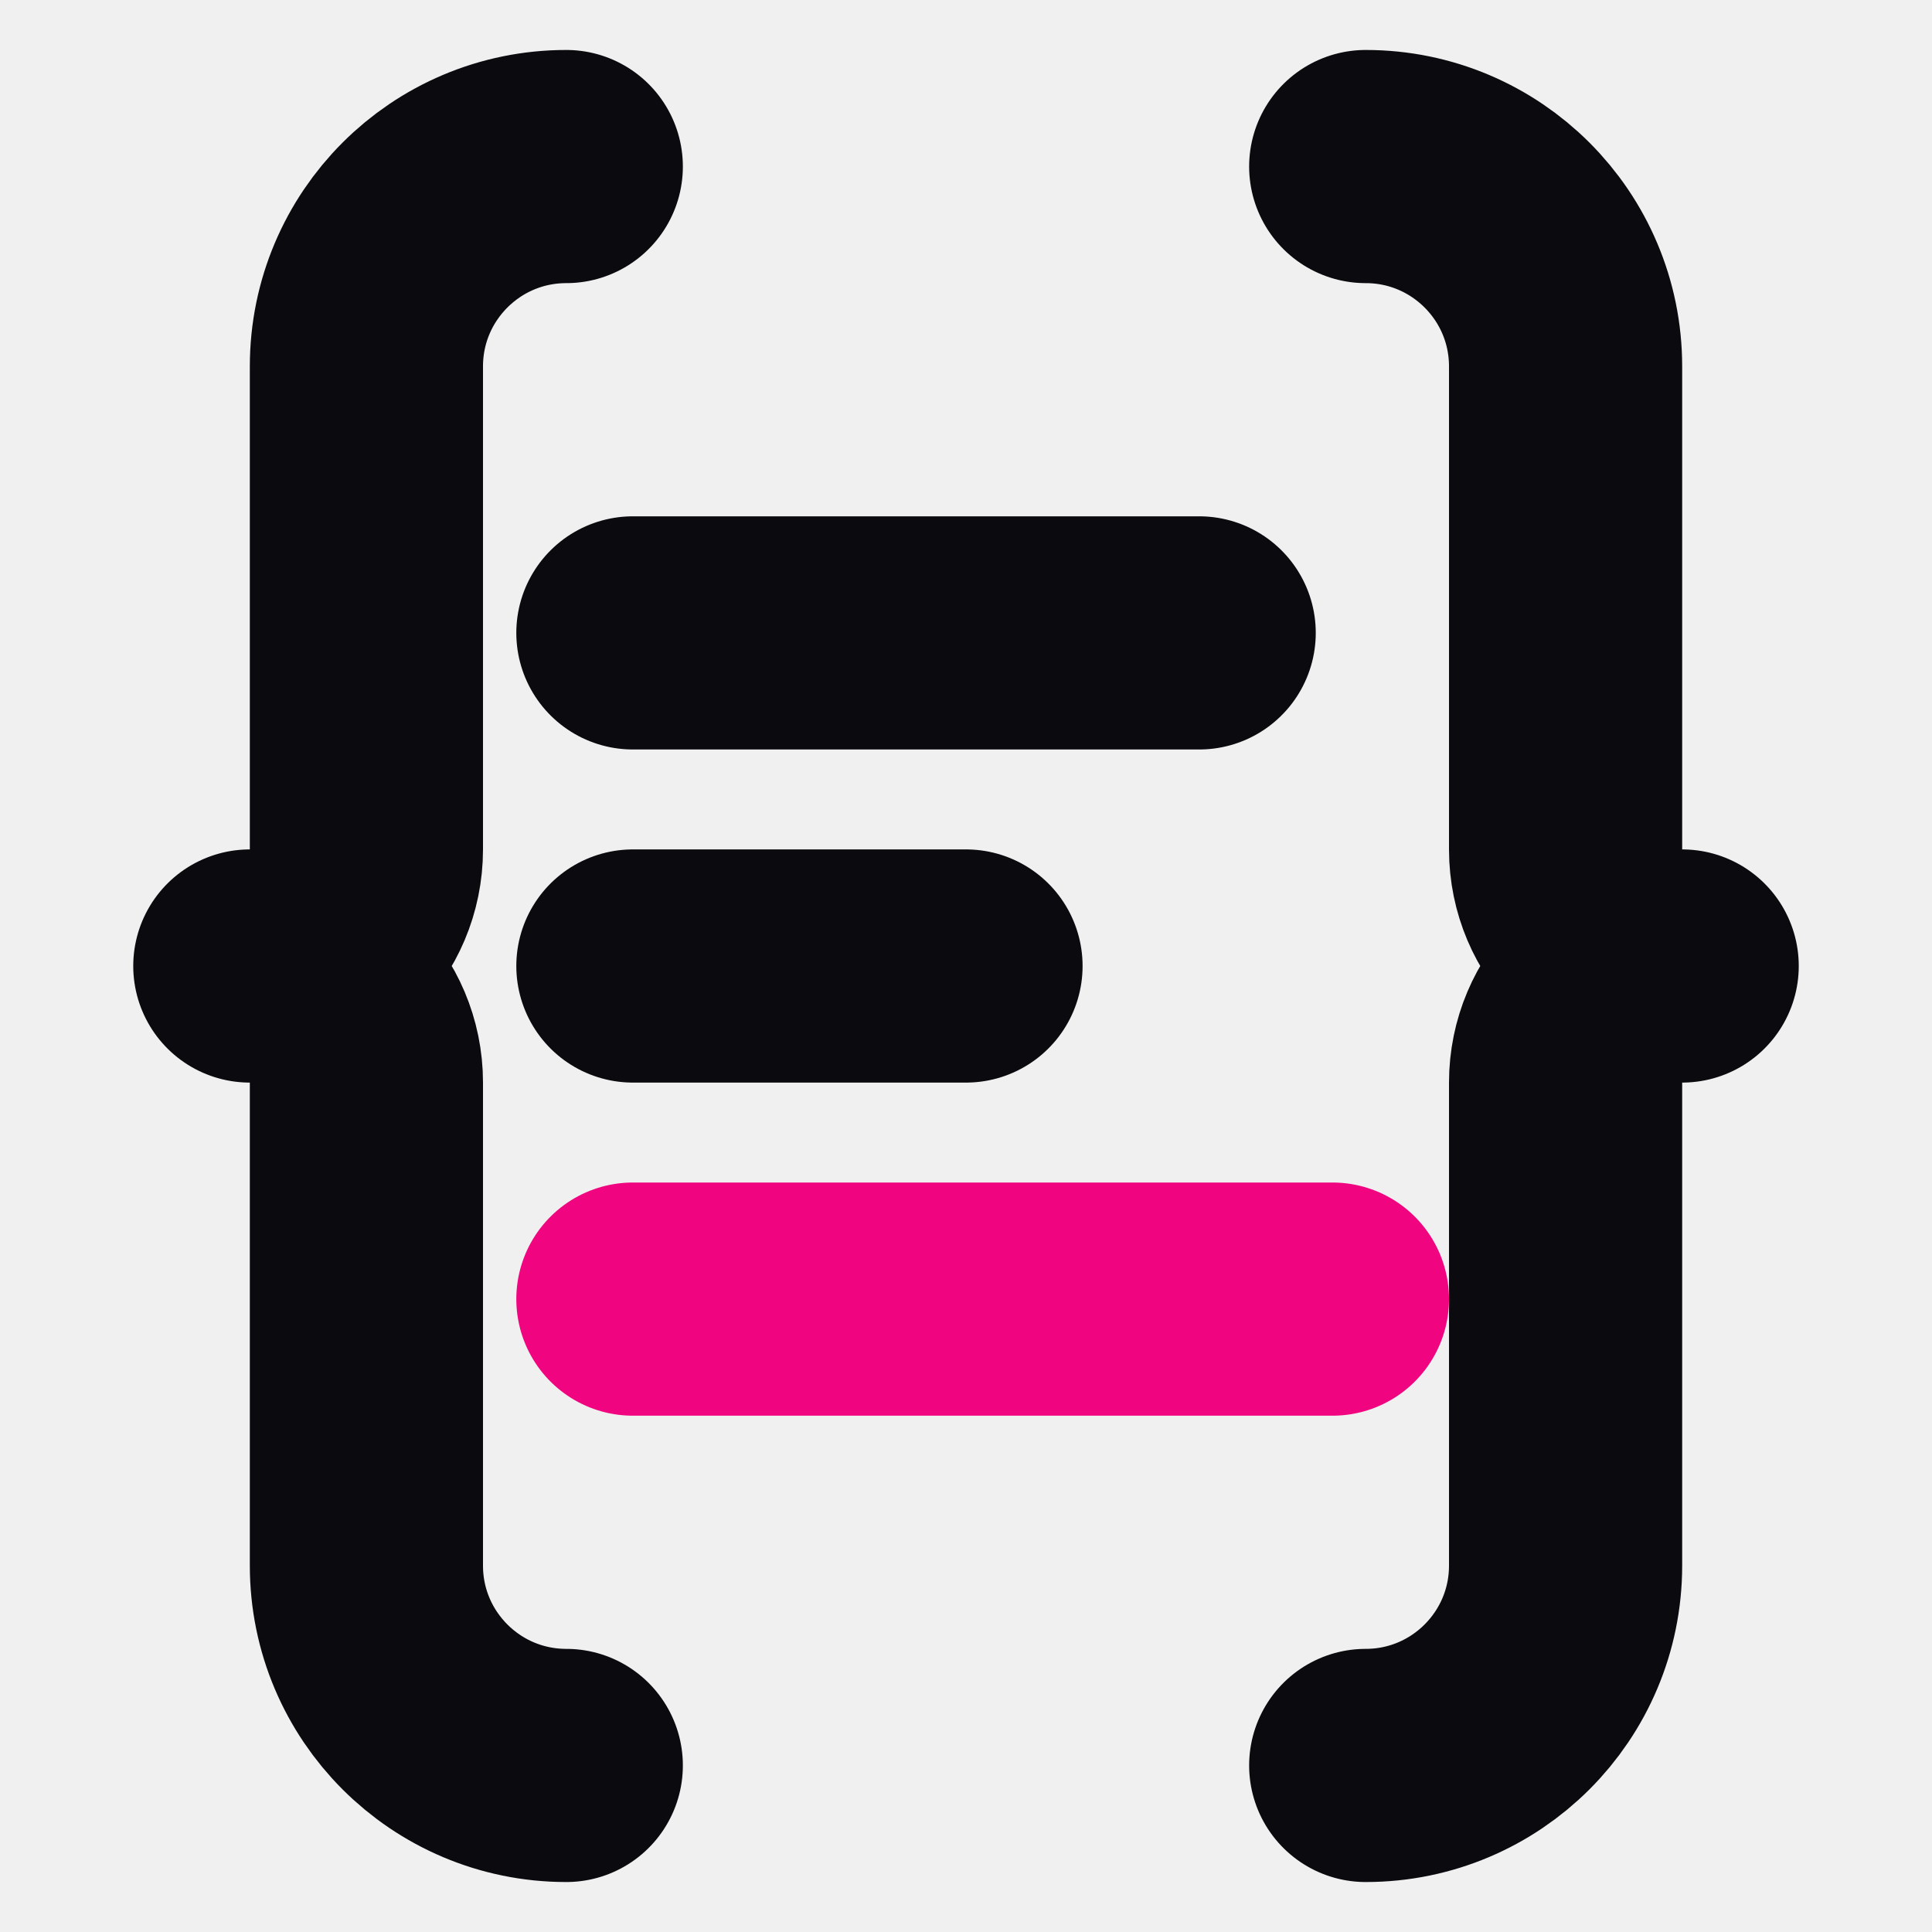
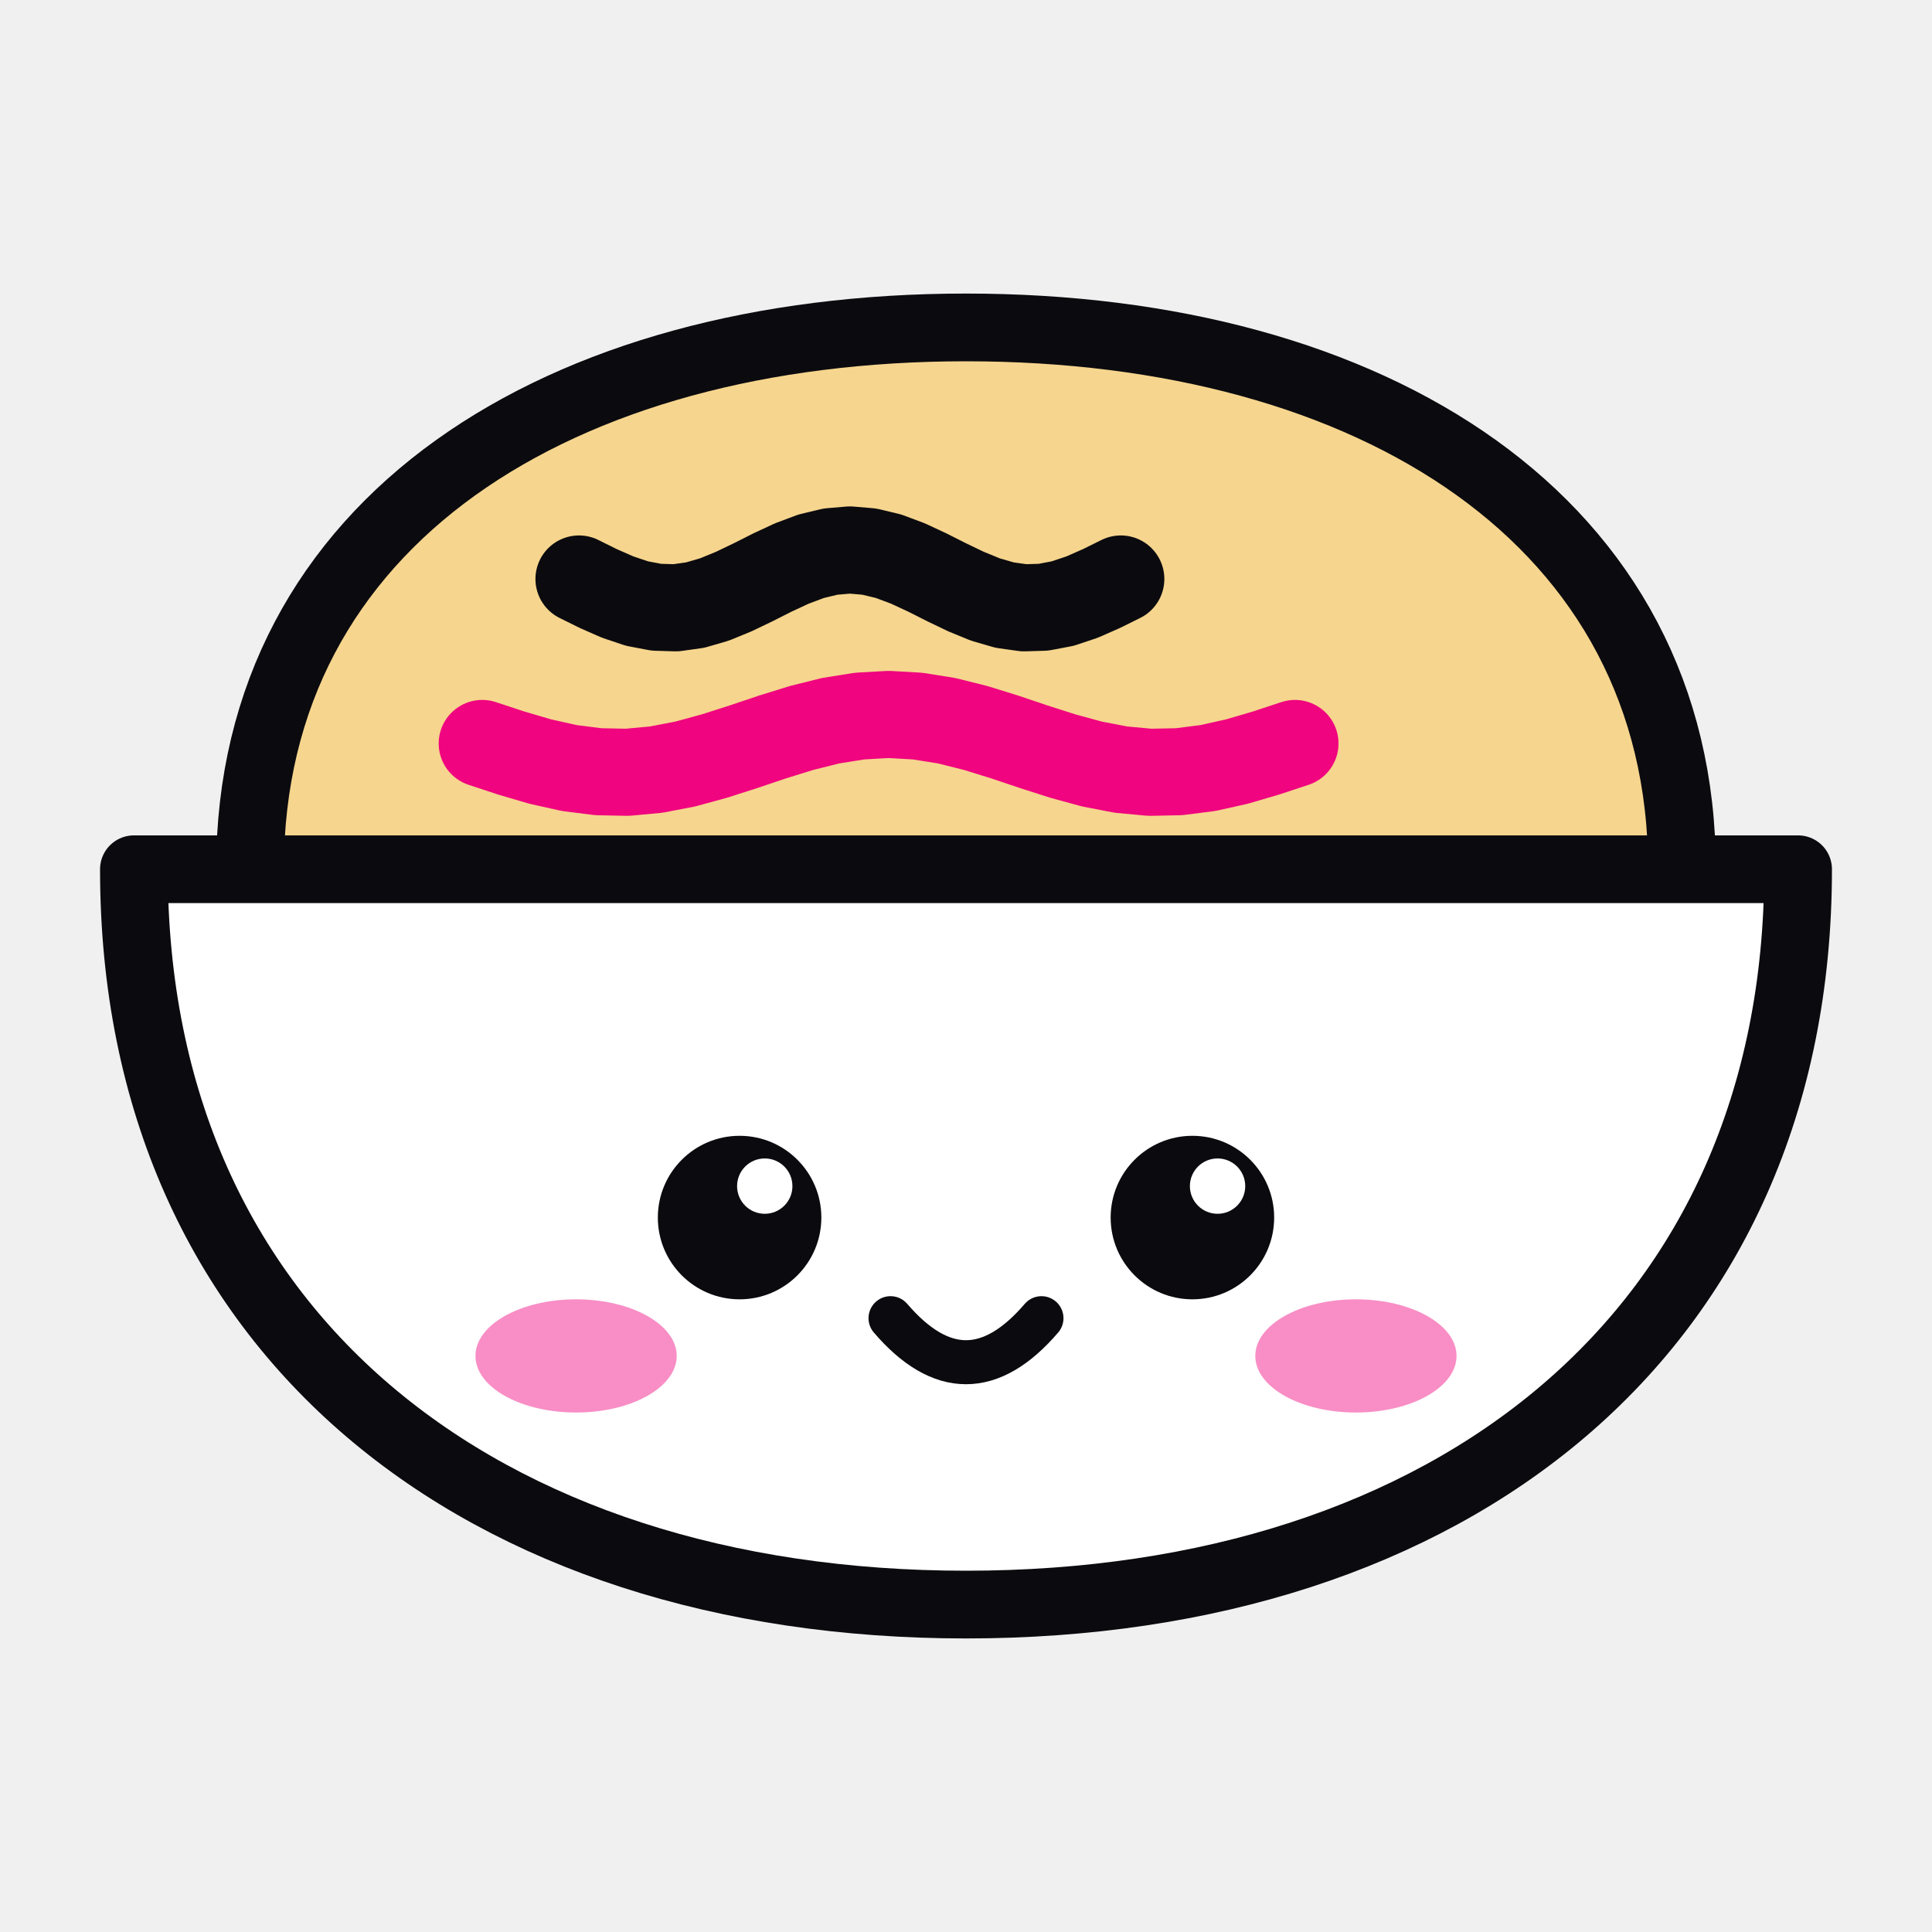
- <svg xmlns="http://www.w3.org/2000/svg" viewBox="3.000 3.000 58.000 58.000" role="img" aria-label="ndb">
-   <path d="M20 8A6 6 0 0 0 14 14V28.5A3.5 3.5 0 0 1 10.5 32A3.5 3.5 0 0 1 14 35.5V50A6 6 0 0 0 20 56" fill="none" stroke="#0B0B0F" stroke-width="7" stroke-linecap="round" stroke-linejoin="round" />
-   <path d="M44 8A6 6 0 0 1 50 14V28.5A3.5 3.5 0 0 0 53.5 32A3.5 3.5 0 0 0 50 35.5V50A6 6 0 0 1 44 56" fill="none" stroke="#0B0B0F" stroke-width="7" stroke-linecap="round" stroke-linejoin="round" />
-   <path d="M22 22h17" fill="none" stroke="#0B0B0F" stroke-width="7" stroke-linecap="round" />
-   <path d="M22 32h10" fill="none" stroke="#0B0B0F" stroke-width="7" stroke-linecap="round" />
-   <path d="M22 42h21" fill="none" stroke="#F0047F" stroke-width="7" stroke-linecap="round" />
+ <svg xmlns="http://www.w3.org/2000/svg" viewBox="0.160 22.160 199.680 199.680" role="img" aria-label="ndb">
+   <path d="M26 112C26 76 58 56 100 56C142 56 174 76 174 112Z" fill="#F6D58E" stroke="#0B0B0F" stroke-width="7" stroke-linejoin="round" stroke-linecap="round" />
+   <path d="M60.00 82.00L62.00 82.99L64.00 83.87L66.00 84.54L68.00 84.92L70.00 84.98L72.00 84.70L74.00 84.12L76.00 83.30L78.00 82.34L80.00 81.33L82.00 80.40L84.00 79.65L86.00 79.17L88.00 79.00L90.00 79.17L92.00 79.65L94.00 80.40L96.00 81.33L98.00 82.34L100.00 83.30L102.00 84.12L104.00 84.70L106.00 84.98L108.00 84.92L110.00 84.54L112.00 83.87L114.00 82.99L116.00 82.00" fill="none" stroke="#0B0B0F" stroke-width="9" stroke-linecap="round" stroke-linejoin="round" />
+   <path d="M50.00 99.00L53.00 99.99L56.00 100.87L59.00 101.54L62.00 101.92L65.00 101.98L68.00 101.70L71.00 101.12L74.00 100.30L77.00 99.34L80.00 98.33L83.00 97.40L86.00 96.65L89.00 96.17L92.00 96.00L95.00 96.17L98.00 96.65L101.00 97.40L104.00 98.33L107.00 99.34L110.00 100.30L113.00 101.12L116.00 101.70L119.00 101.98L122.00 101.92L125.00 101.54L128.00 100.87L131.00 99.99L134.00 99.00" fill="none" stroke="#F0047F" stroke-width="9" stroke-linecap="round" stroke-linejoin="round" />
+   <path d="M14 112H186C186 160 150 188 100 188C50 188 14 160 14 112Z" fill="#FFFFFF" stroke="#0B0B0F" stroke-width="7" stroke-linejoin="round" stroke-linecap="round" />
+   <g transform="translate(100 148) scale(1.3)">
+     <circle cx="-18" cy="0" r="6.5" fill="#0B0B0F" />
+     <circle cx="18" cy="0" r="6.5" fill="#0B0B0F" />
+     <circle cx="-16" cy="-2.5" r="2.2" fill="#FFFFFF" />
+     <circle cx="20" cy="-2.5" r="2.2" fill="#FFFFFF" />
+     <ellipse cx="-31" cy="11" rx="8" ry="4.5" fill="#F0047F" opacity="0.45" />
+     <ellipse cx="31" cy="11" rx="8" ry="4.5" fill="#F0047F" opacity="0.45" />
+     <path d="M-6 8Q0 15 6 8" fill="none" stroke="#0B0B0F" stroke-width="3.5" stroke-linecap="round" />
+   </g>
</svg>
